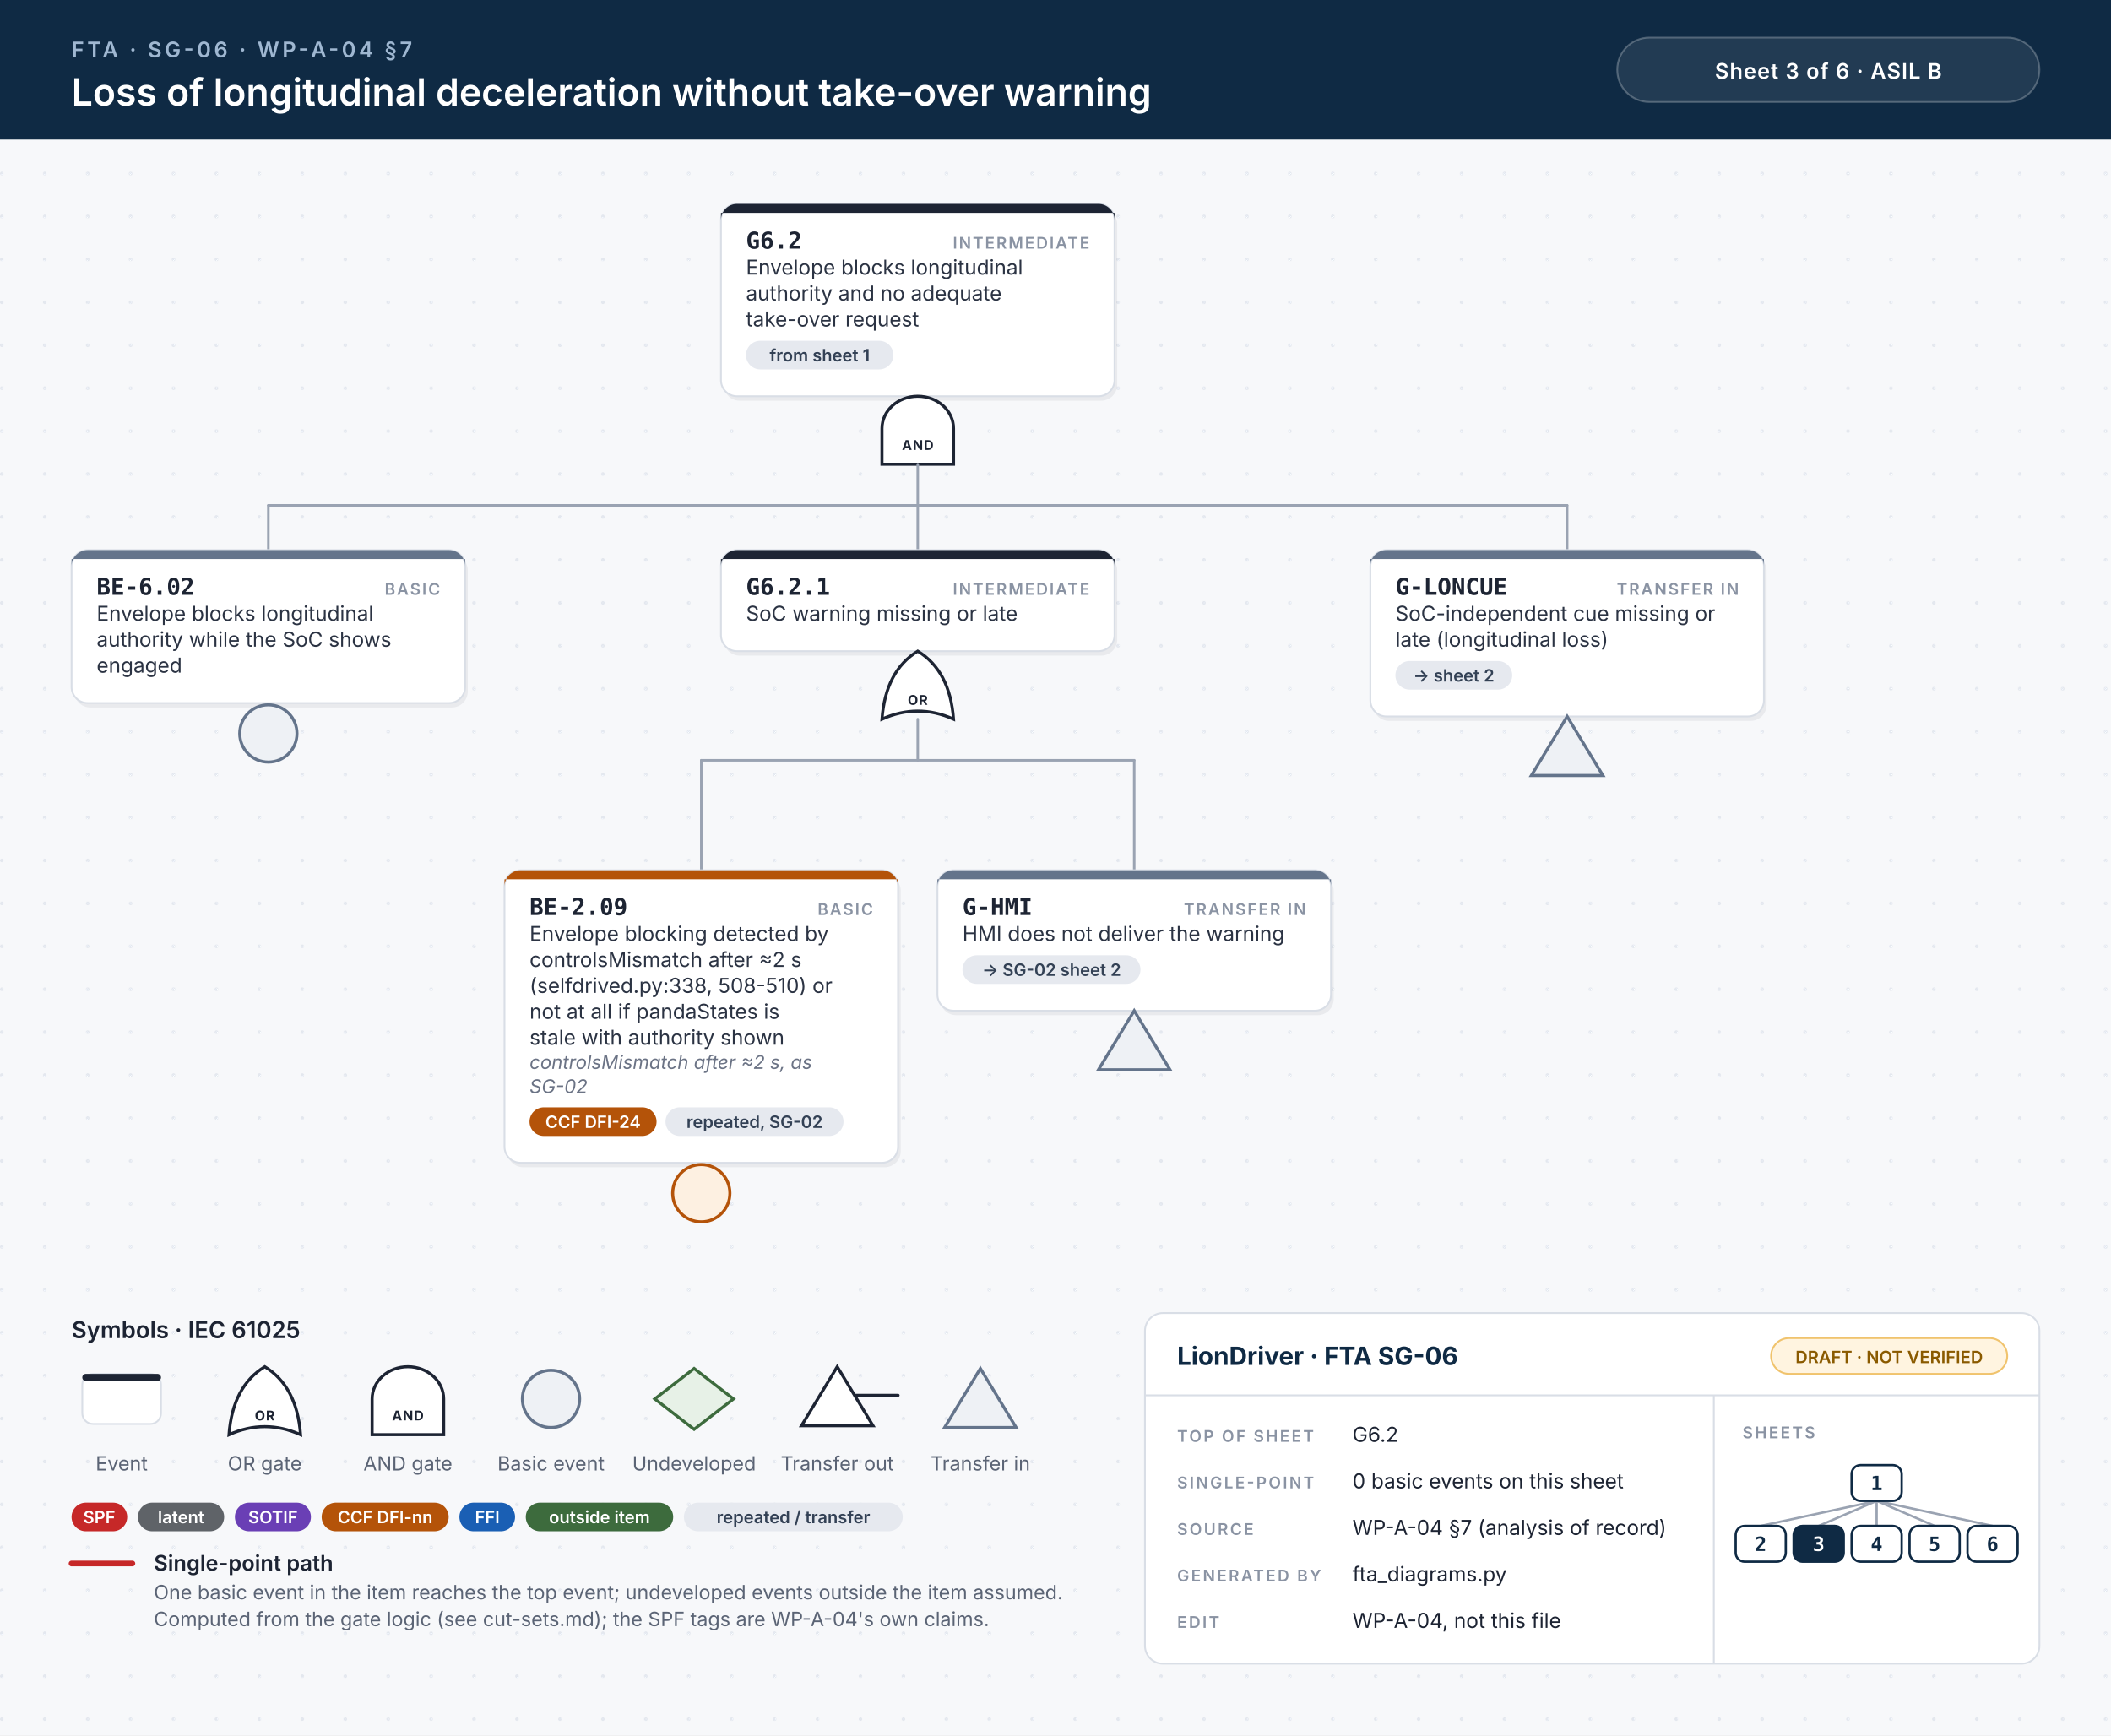
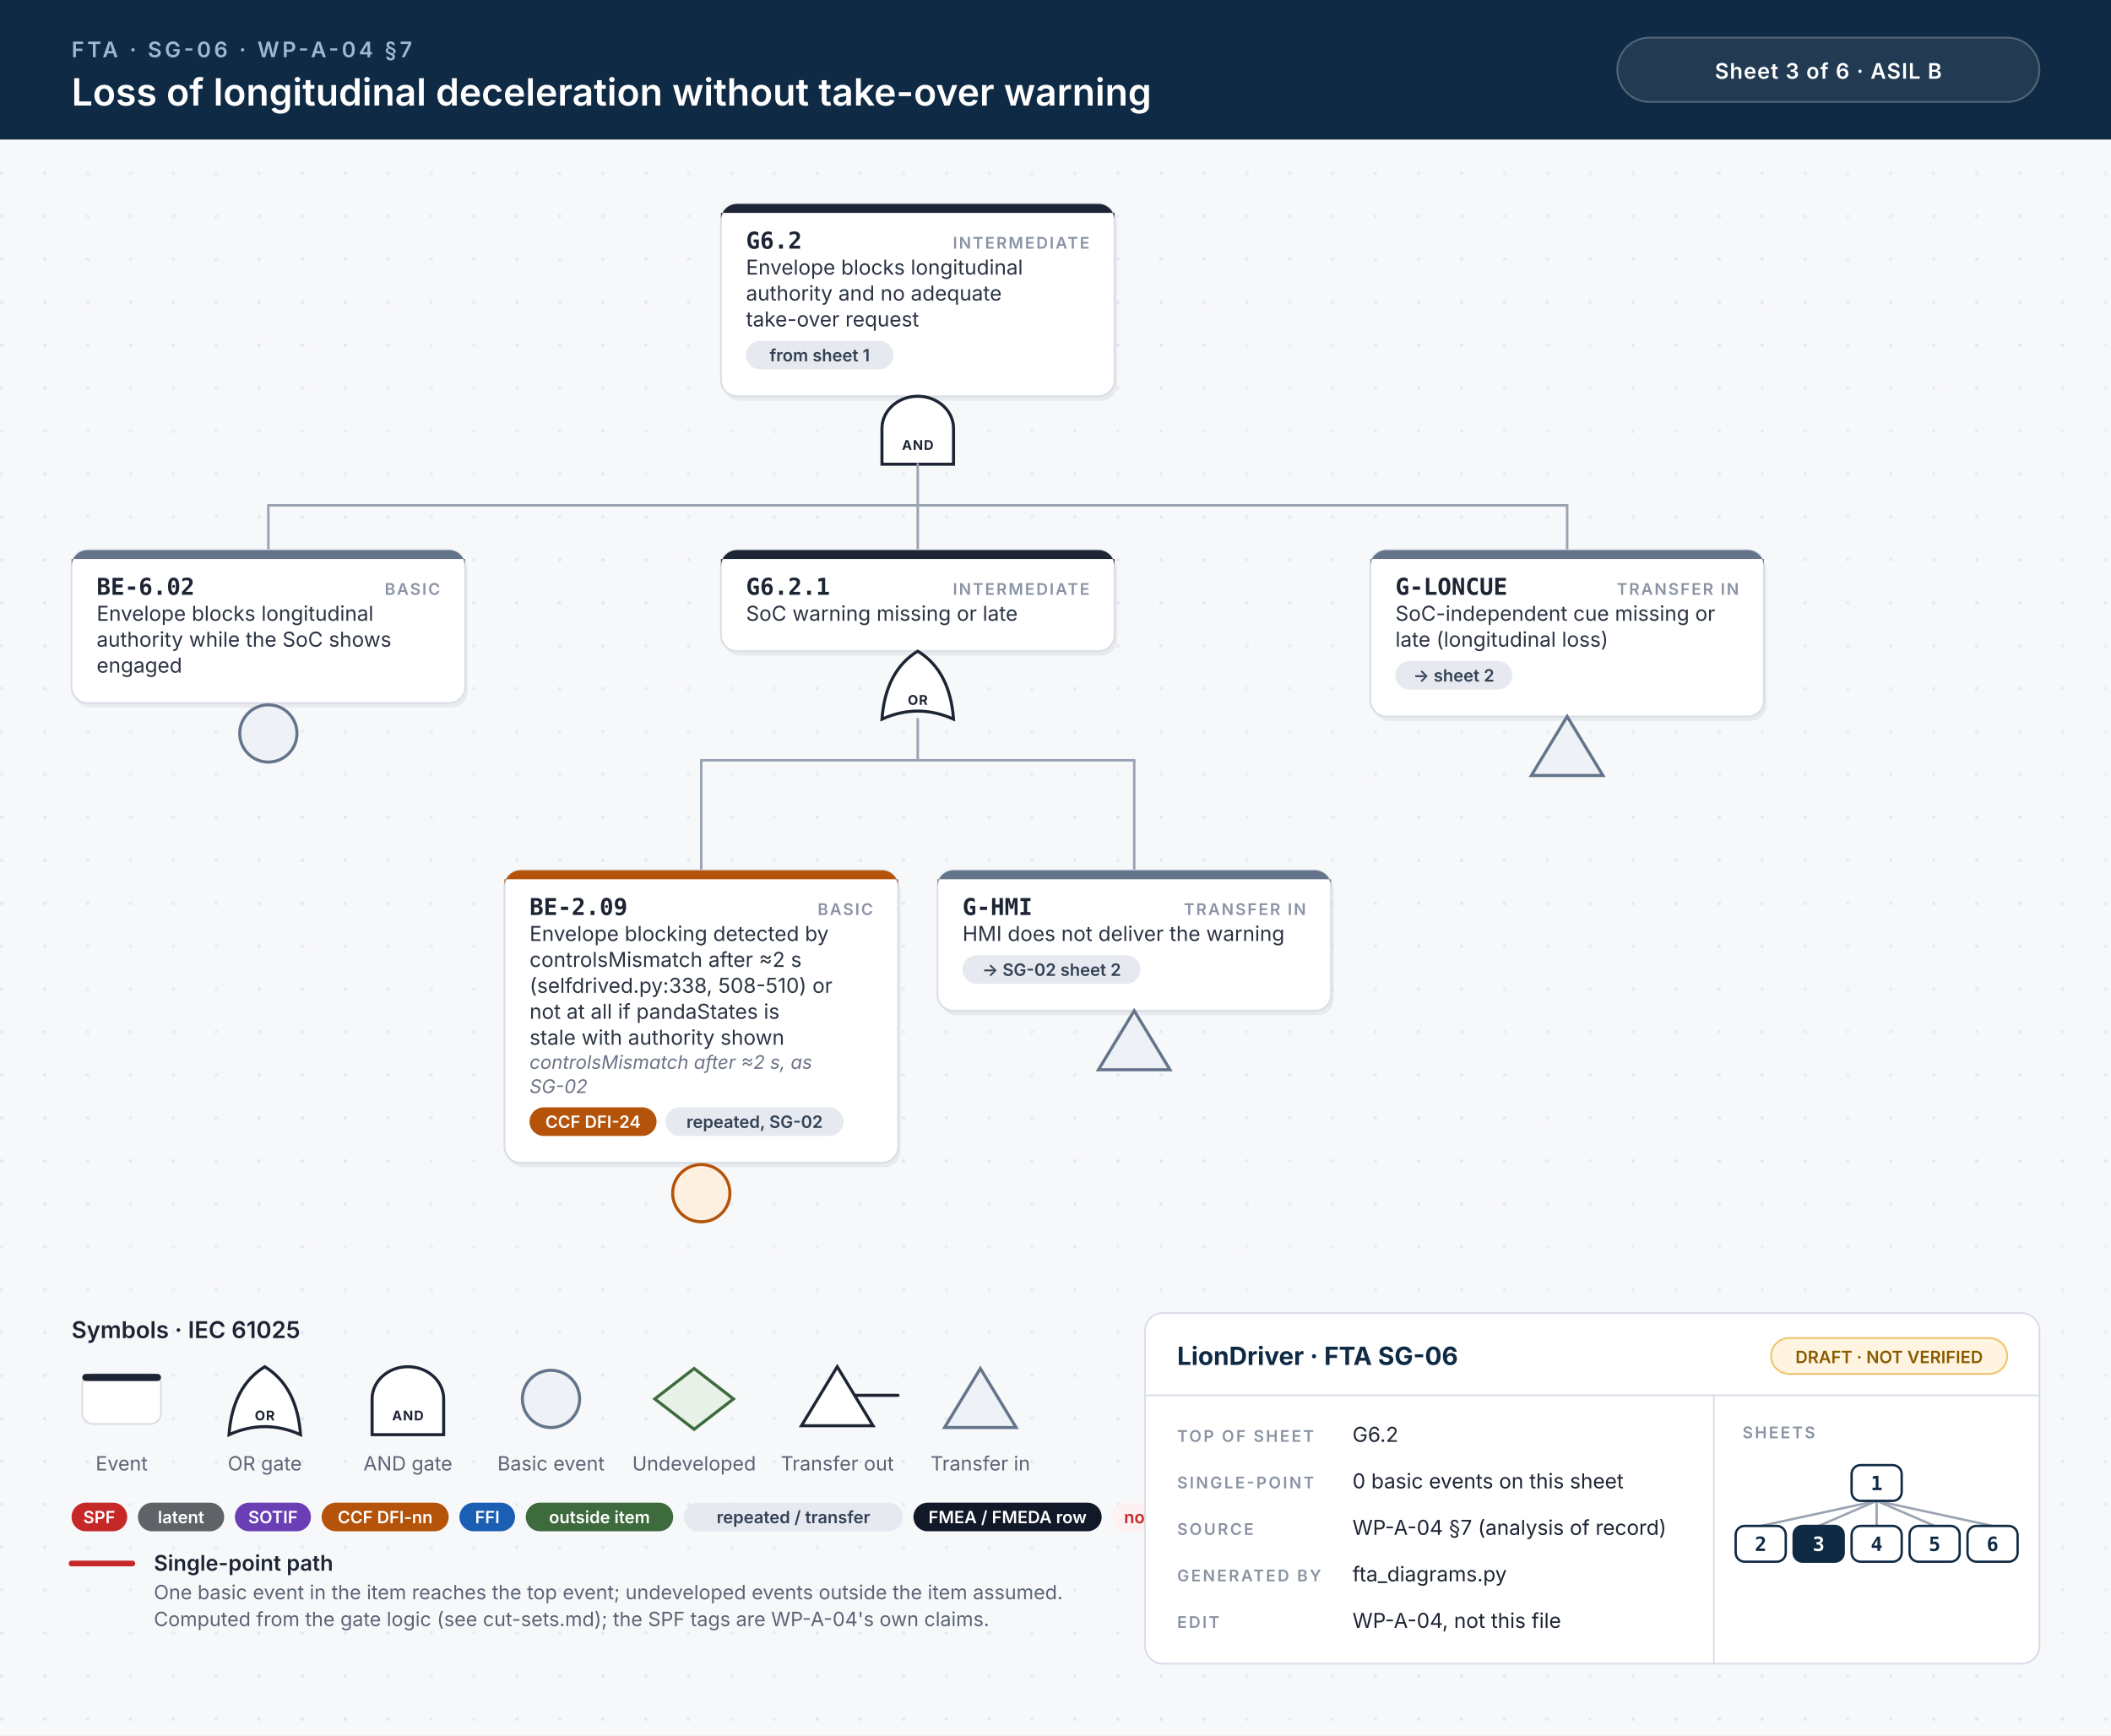
<svg xmlns="http://www.w3.org/2000/svg" width="1180" height="970" viewBox="0 0 1180 970">
  <style>.id{font:700 13px 'JetBrains Mono', Menlo, Consolas, monospace;fill:#1d2433}.kind{font:600 9px Inter, 'Helvetica Neue', Helvetica, Arial, sans-serif;letter-spacing:.1em;fill:#8a93a3;text-anchor:end}.d{font:400 11.5px Inter, 'Helvetica Neue', Helvetica, Arial, sans-serif;fill:#2b3343}.n{font:italic 400 10.5px Inter, 'Helvetica Neue', Helvetica, Arial, sans-serif;fill:#6b7385}.chip{font:600 9.5px Inter, 'Helvetica Neue', Helvetica, Arial, sans-serif;text-anchor:middle}.gl{font:700 7.5px Inter, 'Helvetica Neue', Helvetica, Arial, sans-serif;letter-spacing:.06em;text-anchor:middle}.eyebrow{font:600 12px Inter, 'Helvetica Neue', Helvetica, Arial, sans-serif;letter-spacing:.14em;fill:#9fb7d1}.title{font:600 21px Inter, 'Helvetica Neue', Helvetica, Arial, sans-serif;fill:#fff}.title2{font:600 17px Inter, 'Helvetica Neue', Helvetica, Arial, sans-serif;fill:#fff}.hc{font:600 12px Inter, 'Helvetica Neue', Helvetica, Arial, sans-serif;letter-spacing:.04em;fill:#fff;text-anchor:middle}.lh{font:600 13px Inter, 'Helvetica Neue', Helvetica, Arial, sans-serif;fill:#1d2433}.lb{font:600 12px Inter, 'Helvetica Neue', Helvetica, Arial, sans-serif;fill:#1d2433}.s{font:400 11px Inter, 'Helvetica Neue', Helvetica, Arial, sans-serif;fill:#5b6475}.tbh{font:700 14px Inter, 'Helvetica Neue', Helvetica, Arial, sans-serif;fill:#0f2a44}.k{font:600 9px Inter, 'Helvetica Neue', Helvetica, Arial, sans-serif;letter-spacing:.12em;fill:#8a93a3}.v{font:400 11.5px Inter, 'Helvetica Neue', Helvetica, Arial, sans-serif;fill:#1d2433}.mm{font:700 11px 'JetBrains Mono', Menlo, Consolas, monospace;text-anchor:middle}.w{stroke:#9aa3b2;stroke-width:1.4;stroke-linecap:round}.wh{stroke:#c62828;stroke-width:3.2;stroke-linecap:round}.shadow{fill:#0f172a;opacity:.06}</style>
  <defs>
    <pattern id="dots" width="24" height="24" patternUnits="userSpaceOnUse">
      <circle cx="1" cy="1" r="1" fill="#e3e7ee" />
    </pattern>
  </defs>
  <rect width="100%" height="100%" fill="#f7f8fa" />
  <rect y="78" width="100%" height="892" fill="url(#dots)" />
  <rect width="100%" height="78" fill="#0f2a44" />
  <text x="40" y="32" class="eyebrow">FTA · SG-06 · WP-A-04 §7</text>
  <text x="40" y="59" class="title">Loss of longitudinal deceleration without take-over warning</text>
  <rect x="904" y="21" width="236" height="36" rx="18" fill="#ffffff14" stroke="#ffffff40" />
  <text x="1022" y="44" class="hc">Sheet 3 of 6  ·  ASIL B</text>
  <rect x="404.5" y="116.5" width="220" height="107.5" rx="9" class="shadow" />
  <rect x="403.0" y="114" width="220" height="107.5" rx="9" fill="#fff" stroke="#d9dee6" stroke-width="1" />
  <path d="M412.0,114 H614.0 A9,9 0 0 1 623.0,123 V119 H403.0 V123 A9,9 0 0 1 412.0,114 Z" fill="#1d2433" />
  <text x="417.0" y="139" class="id">G6.2</text>
  <text x="609.0" y="139" class="kind">INTERMEDIATE</text>
  <text x="417.0" y="153.5" class="d">Envelope blocks longitudinal</text>
  <text x="417.0" y="168.0" class="d">authority and no adequate</text>
  <text x="417.0" y="182.5" class="d">take-over request</text>
  <rect x="417.0" y="190.5" width="82.4" height="16" rx="8" fill="#e6e9ef" />
  <text x="458.2" y="202.0" class="chip" fill="#334155">from sheet 1</text>
  <path d="M493.0,259.5 L493.0,239.5 A20,18 0 0 1 533.0,239.5 L533.0,259.5 Z" fill="#fff" stroke="#1d2433" stroke-width="1.7" />
  <text x="513.0" y="251.5" class="gl" fill="#1d2433">AND</text>
  <line x1="150.0" y1="282.5" x2="876.0" y2="282.5" class="w" />
  <line x1="513.0" y1="259.5" x2="513.0" y2="282.5" class="w" />
  <line x1="150.0" y1="282.5" x2="150.0" y2="307.5" class="w" />
  <line x1="513.0" y1="282.5" x2="513.0" y2="307.5" class="w" />
  <line x1="876.0" y1="282.5" x2="876.0" y2="307.5" class="w" />
  <rect x="41.5" y="310.0" width="220" height="85.5" rx="9" class="shadow" />
  <rect x="40" y="307.5" width="220" height="85.5" rx="9" fill="#fff" stroke="#d9dee6" stroke-width="1" />
  <path d="M49,307.5 H251 A9,9 0 0 1 260,316.5 V312.5 H40 V316.5 A9,9 0 0 1 49,307.5 Z" fill="#64748b" />
  <text x="54" y="332.5" class="id">BE-6.02</text>
  <text x="246" y="332.5" class="kind">BASIC</text>
  <text x="54" y="347.0" class="d">Envelope blocks longitudinal</text>
  <text x="54" y="361.5" class="d">authority while the SoC shows</text>
  <text x="54" y="376.0" class="d">engaged</text>
  <circle cx="150.0" cy="410.0" r="16" fill="#eef1f5" stroke="#64748b" stroke-width="1.7" />
  <rect x="404.5" y="310.0" width="220" height="56.5" rx="9" class="shadow" />
  <rect x="403.0" y="307.5" width="220" height="56.5" rx="9" fill="#fff" stroke="#d9dee6" stroke-width="1" />
  <path d="M412.0,307.5 H614.0 A9,9 0 0 1 623.0,316.5 V312.5 H403.0 V316.5 A9,9 0 0 1 412.0,307.5 Z" fill="#1d2433" />
  <text x="417.0" y="332.5" class="id">G6.2.1</text>
  <text x="609.0" y="332.5" class="kind">INTERMEDIATE</text>
  <text x="417.0" y="347.0" class="d">SoC warning missing or late</text>
  <path d="M493.0,402.0 Q513.0,393.0 533.0,402.0 Q531.0,375.0 513.0,364.0 Q495.0,375.0 493.0,402.0 Z" fill="#fff" stroke="#1d2433" stroke-width="1.7" />
  <text x="513.0" y="394.0" class="gl" fill="#1d2433">OR</text>
  <line x1="392.0" y1="425.0" x2="634.0" y2="425.0" class="w" />
  <line x1="513.0" y1="402.0" x2="513.0" y2="425.0" class="w" />
  <line x1="392.0" y1="425.0" x2="392.0" y2="486.5" class="w" />
  <line x1="634.0" y1="425.0" x2="634.0" y2="486.5" class="w" />
  <rect x="283.5" y="489.0" width="220" height="163.5" rx="9" class="shadow" />
  <rect x="282" y="486.5" width="220" height="163.5" rx="9" fill="#fff" stroke="#d9dee6" stroke-width="1" />
  <path d="M291,486.5 H493 A9,9 0 0 1 502,495.5 V491.5 H282 V495.5 A9,9 0 0 1 291,486.5 Z" fill="#b45309" />
  <text x="296" y="511.5" class="id">BE-2.09</text>
  <text x="488" y="511.5" class="kind">BASIC</text>
  <text x="296" y="526.0" class="d">Envelope blocking detected by</text>
  <text x="296" y="540.5" class="d">controlsMismatch after ≈2 s</text>
  <text x="296" y="555.0" class="d">(selfdrived.py:338, 508-510) or</text>
  <text x="296" y="569.5" class="d">not at all if pandaStates is</text>
  <text x="296" y="584.0" class="d">stale with authority shown</text>
  <text x="296" y="597.5" class="n">controlsMismatch after ≈2 s, as</text>
  <text x="296" y="611.0" class="n">SG-02</text>
  <rect x="296.0" y="619.0" width="71.0" height="16" rx="8" fill="#b45309" />
  <text x="331.5" y="630.5" class="chip" fill="#fff">CCF DFI-24</text>
  <rect x="372.0" y="619.0" width="99.5" height="16" rx="8" fill="#e6e9ef" />
  <text x="421.8" y="630.5" class="chip" fill="#334155">repeated, SG-02</text>
  <circle cx="392.0" cy="667.0" r="16" fill="#fdf0e1" stroke="#b45309" stroke-width="1.7" />
  <rect x="525.5" y="489.0" width="220" height="78.5" rx="9" class="shadow" />
  <rect x="524" y="486.5" width="220" height="78.5" rx="9" fill="#fff" stroke="#d9dee6" stroke-width="1" />
  <path d="M533,486.5 H735 A9,9 0 0 1 744,495.5 V491.5 H524 V495.5 A9,9 0 0 1 533,486.5 Z" fill="#64748b" />
  <text x="538" y="511.5" class="id">G-HMI</text>
  <text x="730" y="511.5" class="kind">TRANSFER IN</text>
  <text x="538" y="526.0" class="d">HMI does not deliver the warning</text>
  <rect x="538.0" y="534.0" width="99.5" height="16" rx="8" fill="#e6e9ef" />
  <text x="587.8" y="545.5" class="chip" fill="#334155">→ SG-02 sheet 2</text>
  <path d="M634.0,565.0 L654.0,598.0 L614.0,598.0 Z" fill="#eef1f5" stroke="#64748b" stroke-width="1.7" />
  <rect x="767.5" y="310.0" width="220" height="93.0" rx="9" class="shadow" />
  <rect x="766" y="307.5" width="220" height="93.0" rx="9" fill="#fff" stroke="#d9dee6" stroke-width="1" />
  <path d="M775,307.5 H977 A9,9 0 0 1 986,316.5 V312.5 H766 V316.5 A9,9 0 0 1 775,307.5 Z" fill="#64748b" />
  <text x="780" y="332.5" class="id">G-LONCUE</text>
  <text x="972" y="332.5" class="kind">TRANSFER IN</text>
  <text x="780" y="347.0" class="d">SoC-independent cue missing or</text>
  <text x="780" y="361.5" class="d">late (longitudinal loss)</text>
  <rect x="780.0" y="369.5" width="65.3" height="16" rx="8" fill="#e6e9ef" />
  <text x="812.6" y="381.0" class="chip" fill="#334155">→ sheet 2</text>
  <path d="M876.0,400.5 L896.0,433.5 L856.0,433.5 Z" fill="#eef1f5" stroke="#64748b" stroke-width="1.7" />
  <text x="40" y="748.0" class="lh">Symbols · IEC 61025</text>
  <rect x="46" y="768.0" width="44" height="28" rx="6" fill="#fff" stroke="#d9dee6" />
  <rect x="46" y="768.0" width="44" height="4" rx="2" fill="#1d2433" />
  <text x="68" y="822.0" class="s" text-anchor="middle">Event</text>
  <path d="M128,802.0 Q148,793.0 168,802.0 Q166,775.0 148,764.0 Q130,775.0 128,802.0 Z" fill="#fff" stroke="#1d2433" stroke-width="1.7" />
  <text x="148" y="794.0" class="gl" fill="#1d2433">OR</text>
  <text x="148" y="822.0" class="s" text-anchor="middle">OR gate</text>
  <path d="M208,802.0 L208,782.0 A20,18 0 0 1 248,782.0 L248,802.0 Z" fill="#fff" stroke="#1d2433" stroke-width="1.7" />
  <text x="228" y="794.0" class="gl" fill="#1d2433">AND</text>
  <text x="228" y="822.0" class="s" text-anchor="middle">AND gate</text>
  <circle cx="308" cy="782.0" r="16" fill="#eef1f5" stroke="#64748b" stroke-width="1.7" />
  <text x="308" y="822.0" class="s" text-anchor="middle">Basic event</text>
  <path d="M388,765.0 L410,782.0 L388,799.0 L366,782.0 Z" fill="#e7f1e7" stroke="#3d6b3d" stroke-width="1.7" />
  <text x="388" y="822.0" class="s" text-anchor="middle">Undeveloped</text>
  <path d="M468,764.0 L488,797.0 L448,797.0 Z" fill="#fff" stroke="#1d2433" stroke-width="1.7" />
  <line x1="478" y1="780.0" x2="502" y2="780.0" stroke="#1d2433" stroke-width="1.7" stroke-linecap="round" />
  <text x="468" y="822.0" class="s" text-anchor="middle">Transfer out</text>
  <path d="M548,765.0 L568,798.0 L528,798.0 Z" fill="#eef1f5" stroke="#64748b" stroke-width="1.7" />
  <text x="548" y="822.0" class="s" text-anchor="middle">Transfer in</text>
  <rect x="40.0" y="840.0" width="31.1" height="16" rx="8" fill="#c62828" />
  <text x="55.5" y="851.5" class="chip" fill="#fff">SPF</text>
  <rect x="77.1" y="840.0" width="48.2" height="16" rx="8" fill="#5f6368" />
  <text x="101.2" y="851.5" class="chip" fill="#fff">latent</text>
  <rect x="131.3" y="840.0" width="42.5" height="16" rx="8" fill="#6a3fb5" />
  <text x="152.6" y="851.5" class="chip" fill="#fff">SOTIF</text>
  <rect x="179.8" y="840.0" width="71.0" height="16" rx="8" fill="#b45309" />
  <text x="215.3" y="851.5" class="chip" fill="#fff">CCF DFI-nn</text>
  <rect x="256.8" y="840.0" width="31.1" height="16" rx="8" fill="#1a5fb4" />
  <text x="272.4" y="851.5" class="chip" fill="#fff">FFI</text>
  <rect x="293.9" y="840.0" width="82.4" height="16" rx="8" fill="#3d6b3d" />
  <text x="335.1" y="851.5" class="chip" fill="#fff">outside item</text>
  <rect x="382.3" y="840.0" width="122.3" height="16" rx="8" fill="#e6e9ef" />
  <text x="443.5" y="851.5" class="chip" fill="#334155">repeated / transfer</text>
+   <rect x="510.6" y="840.0" width="105.2" height="16" rx="8" fill="#111827" />
+   <text x="563.2" y="851.5" class="chip" fill="#fff">FMEA / FMEDA row</text>
+   <rect x="621.8" y="840.0" width="53.9" height="16" rx="8" fill="#fff1f1" />
+   <text x="648.8" y="851.5" class="chip" fill="#c62828">no FMEA</text>
  <line x1="40" y1="874.0" x2="74" y2="874.0" class="wh" />
  <text x="86" y="878.0" class="lb">Single-point path</text>
  <text x="86" y="894.0" class="s">One basic event in the item reaches the top event; undeveloped events outside the item assumed.</text>
  <text x="86" y="909.0" class="s">Computed from the gate logic (see cut-sets.md); the SPF tags are WP-A-04's own claims.</text>
  <rect x="640" y="734.0" width="500" height="196" rx="10" fill="#fff" stroke="#d9dee6" />
  <line x1="640" y1="780.0" x2="1140" y2="780.0" stroke="#d9dee6" />
  <line x1="958" y1="780.0" x2="958" y2="930.0" stroke="#d9dee6" />
  <text x="658" y="763.0" class="tbh">LionDriver · FTA SG-06</text>
  <rect x="990" y="748.0" width="132" height="20" rx="10" fill="#fff4e0" stroke="#f0c36d" />
  <text x="1056" y="762.0" class="chip" fill="#8a5a00">DRAFT · NOT VERIFIED</text>
  <text x="658" y="806.0" class="k">TOP OF SHEET</text>
  <text x="756" y="806.0" class="v">G6.2</text>
  <text x="658" y="832.0" class="k">SINGLE-POINT</text>
  <text x="756" y="832.0" class="v">0 basic events on this sheet</text>
  <text x="658" y="858.0" class="k">SOURCE</text>
  <text x="756" y="858.0" class="v">WP-A-04 §7 (analysis of record)</text>
  <text x="658" y="884.0" class="k">GENERATED BY</text>
  <text x="756" y="884.0" class="v">fta_diagrams.py</text>
  <text x="658" y="910.0" class="k">EDIT</text>
  <text x="756" y="910.0" class="v">WP-A-04, not this file</text>
  <text x="974" y="804.0" class="k">SHEETS</text>
  <line x1="1049.0" y1="839.0" x2="984.2" y2="853.0" stroke="#9aa3b2" stroke-width="1.3" />
  <line x1="1049.0" y1="839.0" x2="1016.6" y2="853.0" stroke="#9aa3b2" stroke-width="1.3" />
  <line x1="1049.0" y1="839.0" x2="1049.0" y2="853.0" stroke="#9aa3b2" stroke-width="1.3" />
  <line x1="1049.0" y1="839.0" x2="1081.4" y2="853.0" stroke="#9aa3b2" stroke-width="1.3" />
  <line x1="1049.0" y1="839.0" x2="1113.8" y2="853.0" stroke="#9aa3b2" stroke-width="1.3" />
  <rect x="1035.0" y="819.0" width="28" height="20" rx="5" fill="#fff" stroke="#0f2a44" stroke-width="1.3" />
  <text x="1049.0" y="833.0" class="mm" fill="#0f2a44">1</text>
  <rect x="970.2" y="853.0" width="28" height="20" rx="5" fill="#fff" stroke="#0f2a44" stroke-width="1.3" />
  <text x="984.2" y="867.0" class="mm" fill="#0f2a44">2</text>
  <rect x="1002.6" y="853.0" width="28" height="20" rx="5" fill="#0f2a44" stroke="#0f2a44" stroke-width="1.3" />
  <text x="1016.6" y="867.0" class="mm" fill="#fff">3</text>
  <rect x="1035.0" y="853.0" width="28" height="20" rx="5" fill="#fff" stroke="#0f2a44" stroke-width="1.3" />
  <text x="1049.0" y="867.0" class="mm" fill="#0f2a44">4</text>
  <rect x="1067.4" y="853.0" width="28" height="20" rx="5" fill="#fff" stroke="#0f2a44" stroke-width="1.3" />
  <text x="1081.4" y="867.0" class="mm" fill="#0f2a44">5</text>
  <rect x="1099.8" y="853.0" width="28" height="20" rx="5" fill="#fff" stroke="#0f2a44" stroke-width="1.3" />
  <text x="1113.8" y="867.0" class="mm" fill="#0f2a44">6</text>
</svg>
